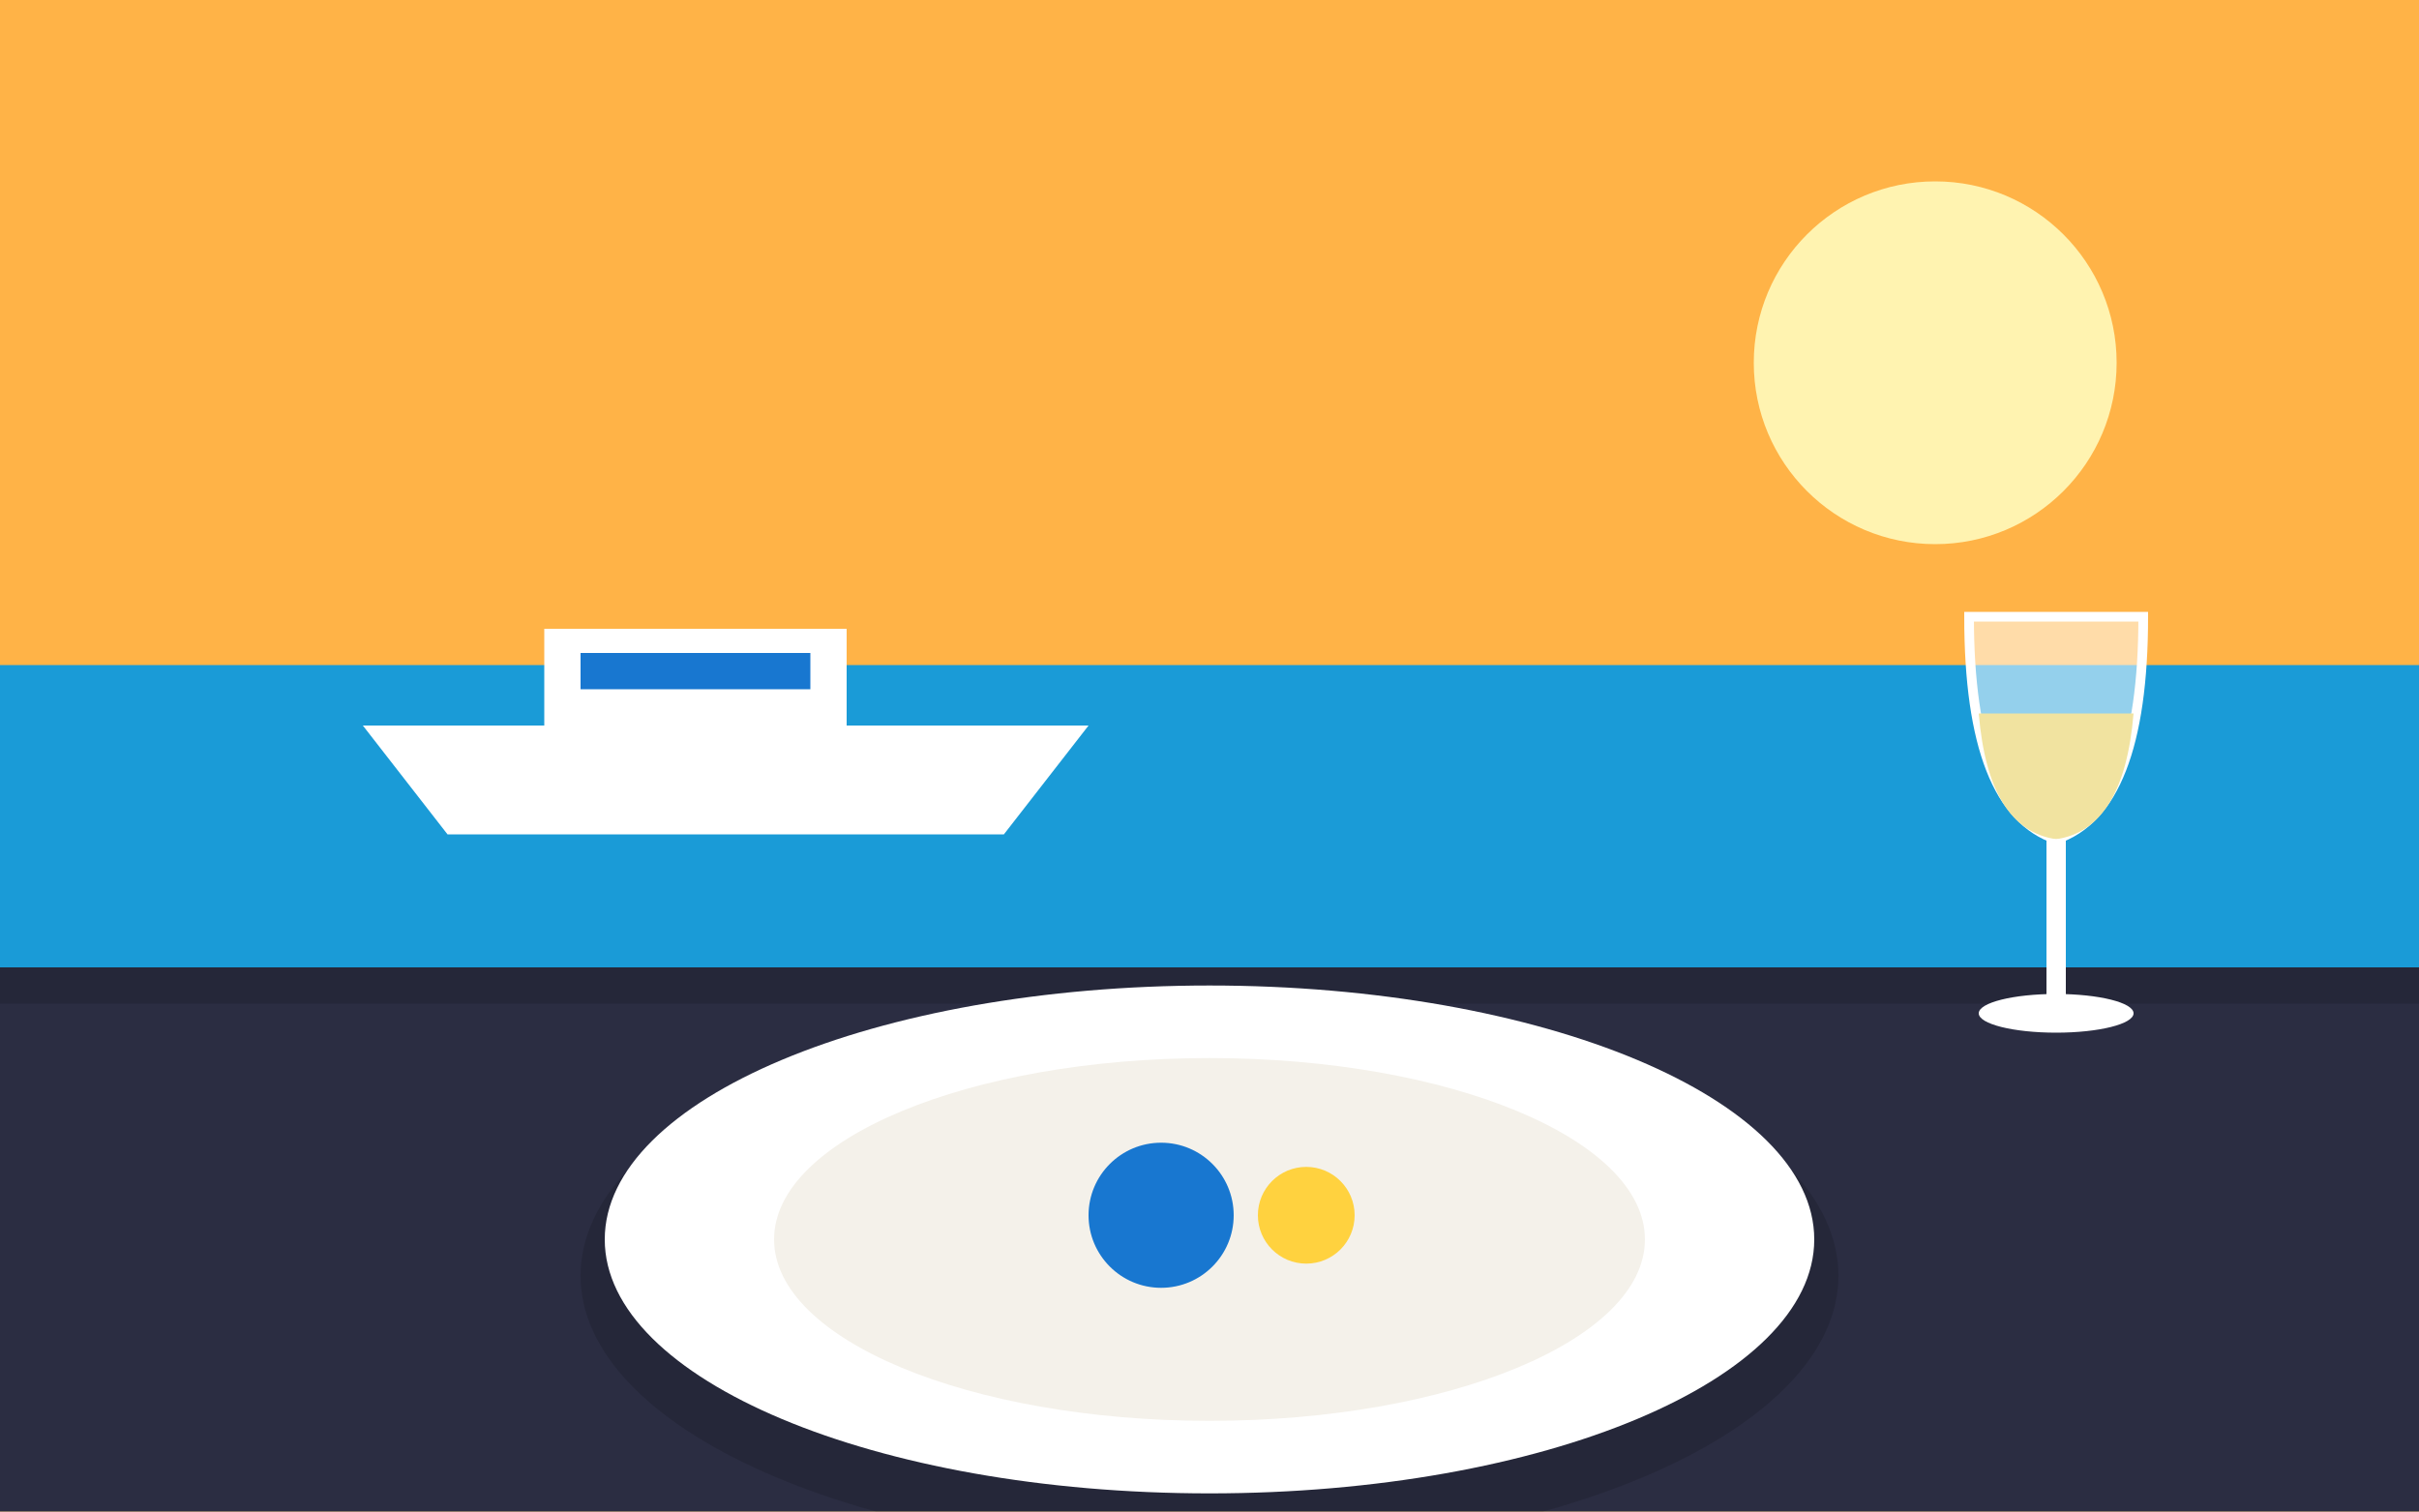
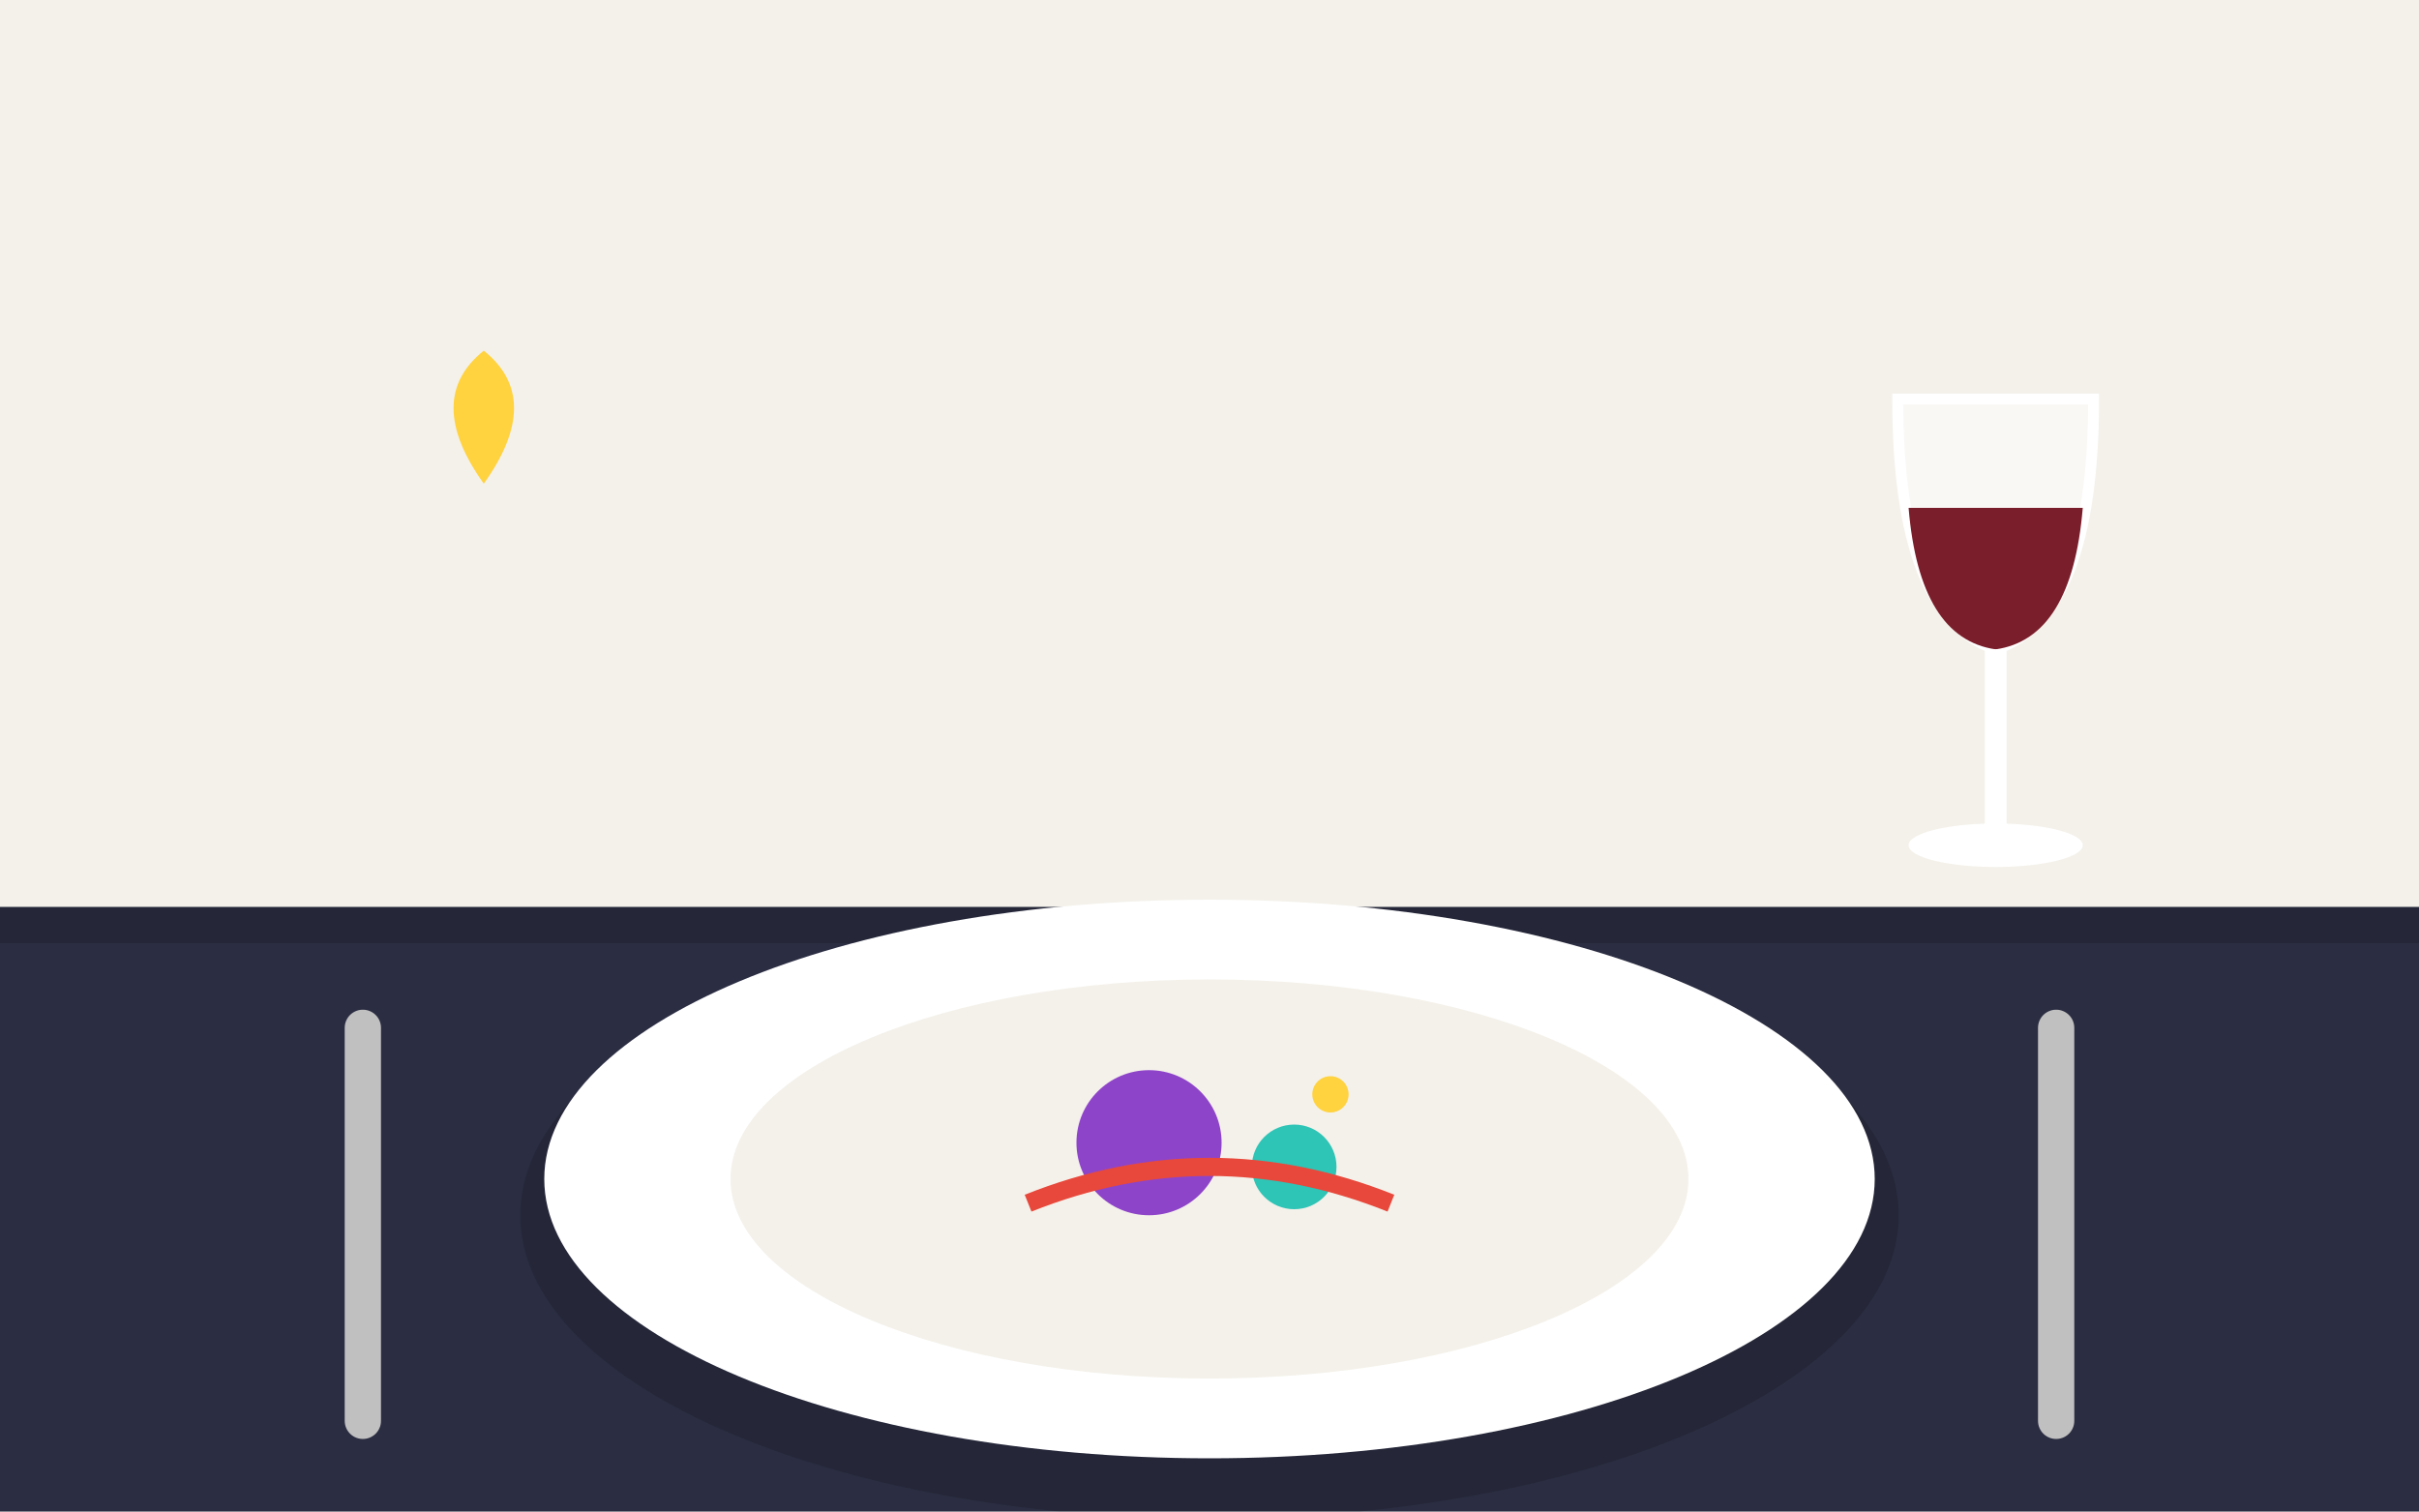
<svg xmlns="http://www.w3.org/2000/svg" viewBox="0 0 400 250" preserveAspectRatio="xMidYMid slice">
  <rect width="400" height="250" fill="#FFF" />
-   <rect width="400" height="250" fill="#FFB347" />
-   <circle cx="320" cy="60" r="30" fill="#FFF3B0" />
-   <rect y="110" width="400" height="60" fill="#1A9BD7" />
-   <g transform="translate(120,120)">
-     <path d="M-60 0 h120 l-14 18 h-92z" fill="#fff" />
-     <rect x="-30" y="-16" width="50" height="16" fill="#fff" />
-     <rect x="-24" y="-12" width="38" height="6" fill="#1877D0" />
+   <rect width="400" height="250" fill="#F4F1EA" />
+   <rect x="0" y="150" width="400" height="100" fill="#2B2D42" />
+   <rect x="0" y="150" width="400" height="6" fill="#00000022" />
+   <g transform="translate(200,195)">
+     <ellipse cx="0" cy="6" rx="114" ry="50.2" fill="#00000022" />
+     <ellipse cx="0" cy="0" rx="110" ry="46.2" fill="#FFFFFF" />
+     <ellipse cx="0" cy="0" rx="79.2" ry="33.0" fill="#F4F1EA" />
+     <circle cx="-10" cy="-6" r="12" fill="#8E44C9" />
+     <circle cx="14" cy="-2" r="7" fill="#2EC4B6" />
+     <path d="M-30 4 q30 -12 60 0" stroke="#E8483B" stroke-width="3" fill="none" />
+     <circle cx="20" cy="-14" r="3" fill="#FFD23F" />
  </g>
-   <rect x="0" y="160" width="400" height="90" fill="#2B2D42" />
-   <rect x="0" y="160" width="400" height="6" fill="#00000022" />
-   <g transform="translate(200,205)">
-     <ellipse cx="0" cy="6" rx="104" ry="46.0" fill="#00000022" />
-     <ellipse cx="0" cy="0" rx="100" ry="42.0" fill="#FFFFFF" />
-     <ellipse cx="0" cy="0" rx="72.0" ry="30.0" fill="#F4F1EA" />
-     <circle cx="-8" cy="-4" r="12" fill="#1877D0" />
-     <circle cx="16" cy="-4" r="8" fill="#FFD23F" />
+   <g stroke="#C0C0C0" stroke-width="6" stroke-linecap="round">
+     <line x1="60" y1="170" x2="60" y2="235" />
+     <line x1="340" y1="170" x2="340" y2="235" />
  </g>
-   <g transform="translate(340,150) scale(0.8)">
+   <g transform="translate(330,120) scale(0.9)">
    <path d="M-18 -60 h36 q0 40 -18 46 q-18 -6 -18 -46z" fill="#ffffff88" stroke="#fff" stroke-width="2" />
-     <path d="M-16 -40 h32 q-2 24 -16 26 q-14 -2 -16 -26z" fill="#F1E3A0" />
+     <path d="M-16 -40 h32 q-2 24 -16 26 q-14 -2 -16 -26z" fill="#7B1E2B" />
    <rect x="-2" y="-14" width="4" height="34" fill="#fff" />
    <ellipse cx="0" cy="22" rx="16" ry="4" fill="#fff" />
  </g>
+   <g transform="translate(80,80)">
+     <rect x="-3" y="0" width="6" height="40" fill="#F4F1EA" />
+     <path d="M0 0 q-10 -14 0 -22 q10 8 0 22z" fill="#FFD23F" />
+   </g>
</svg>
